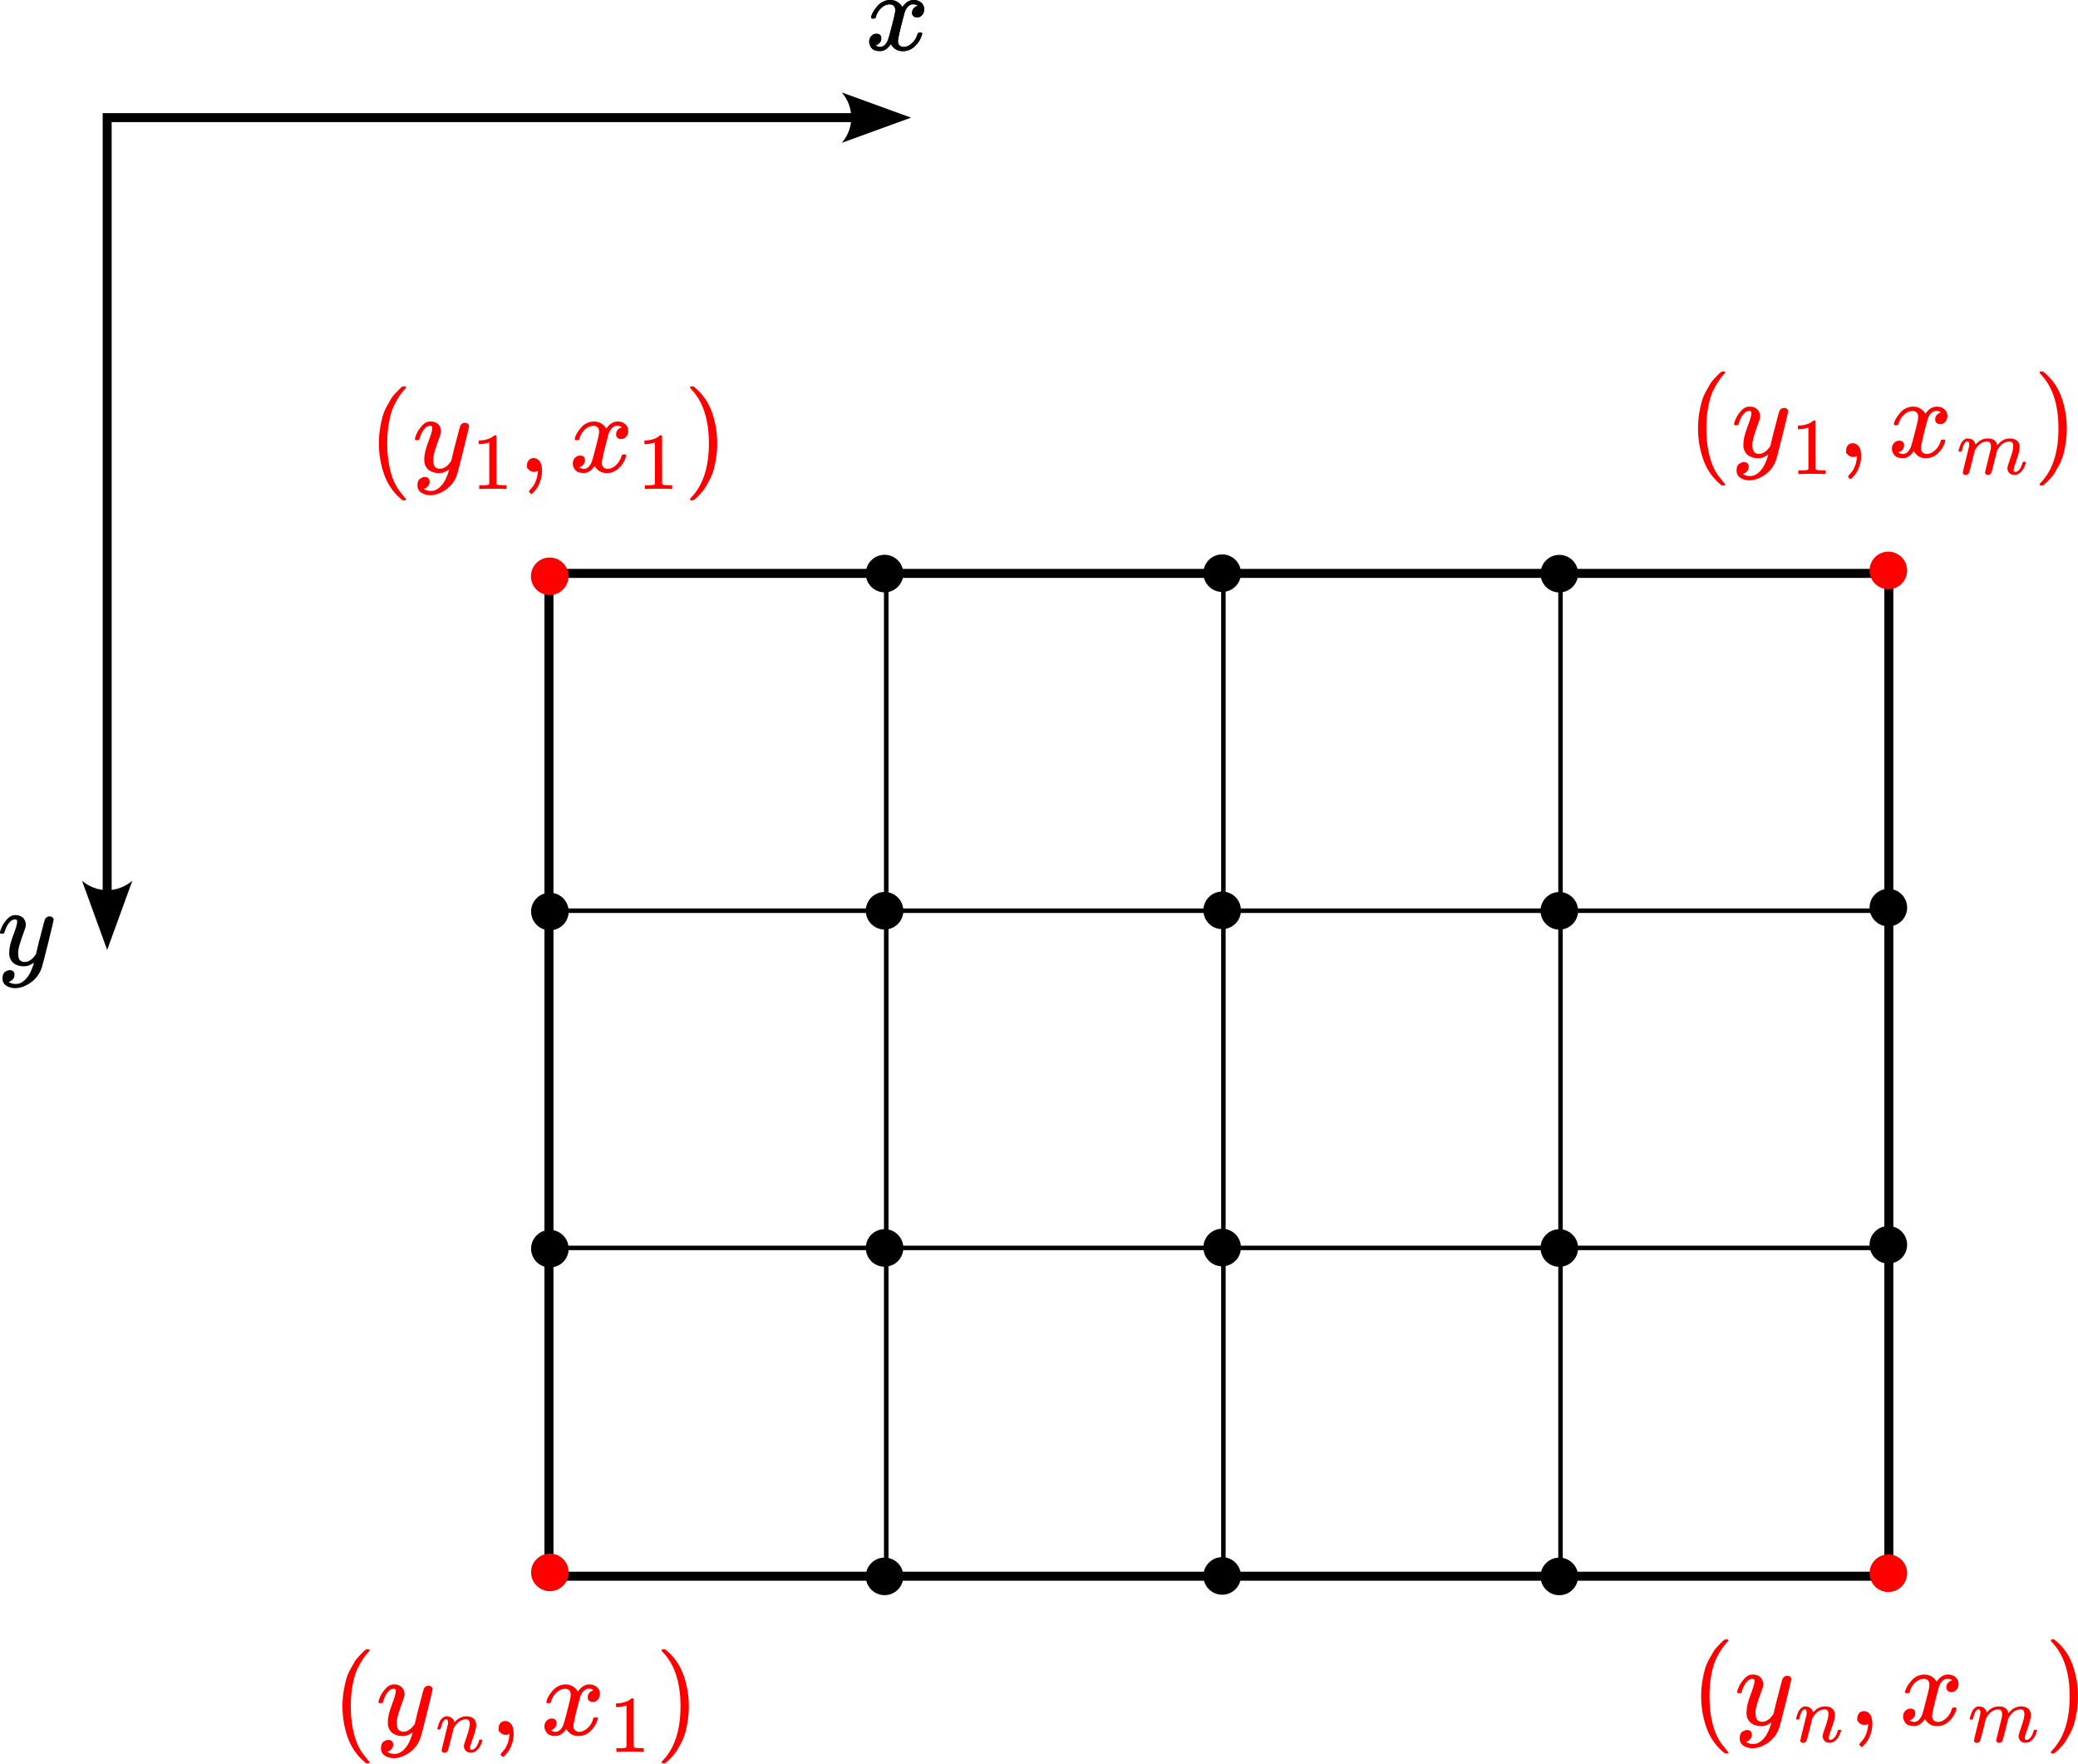
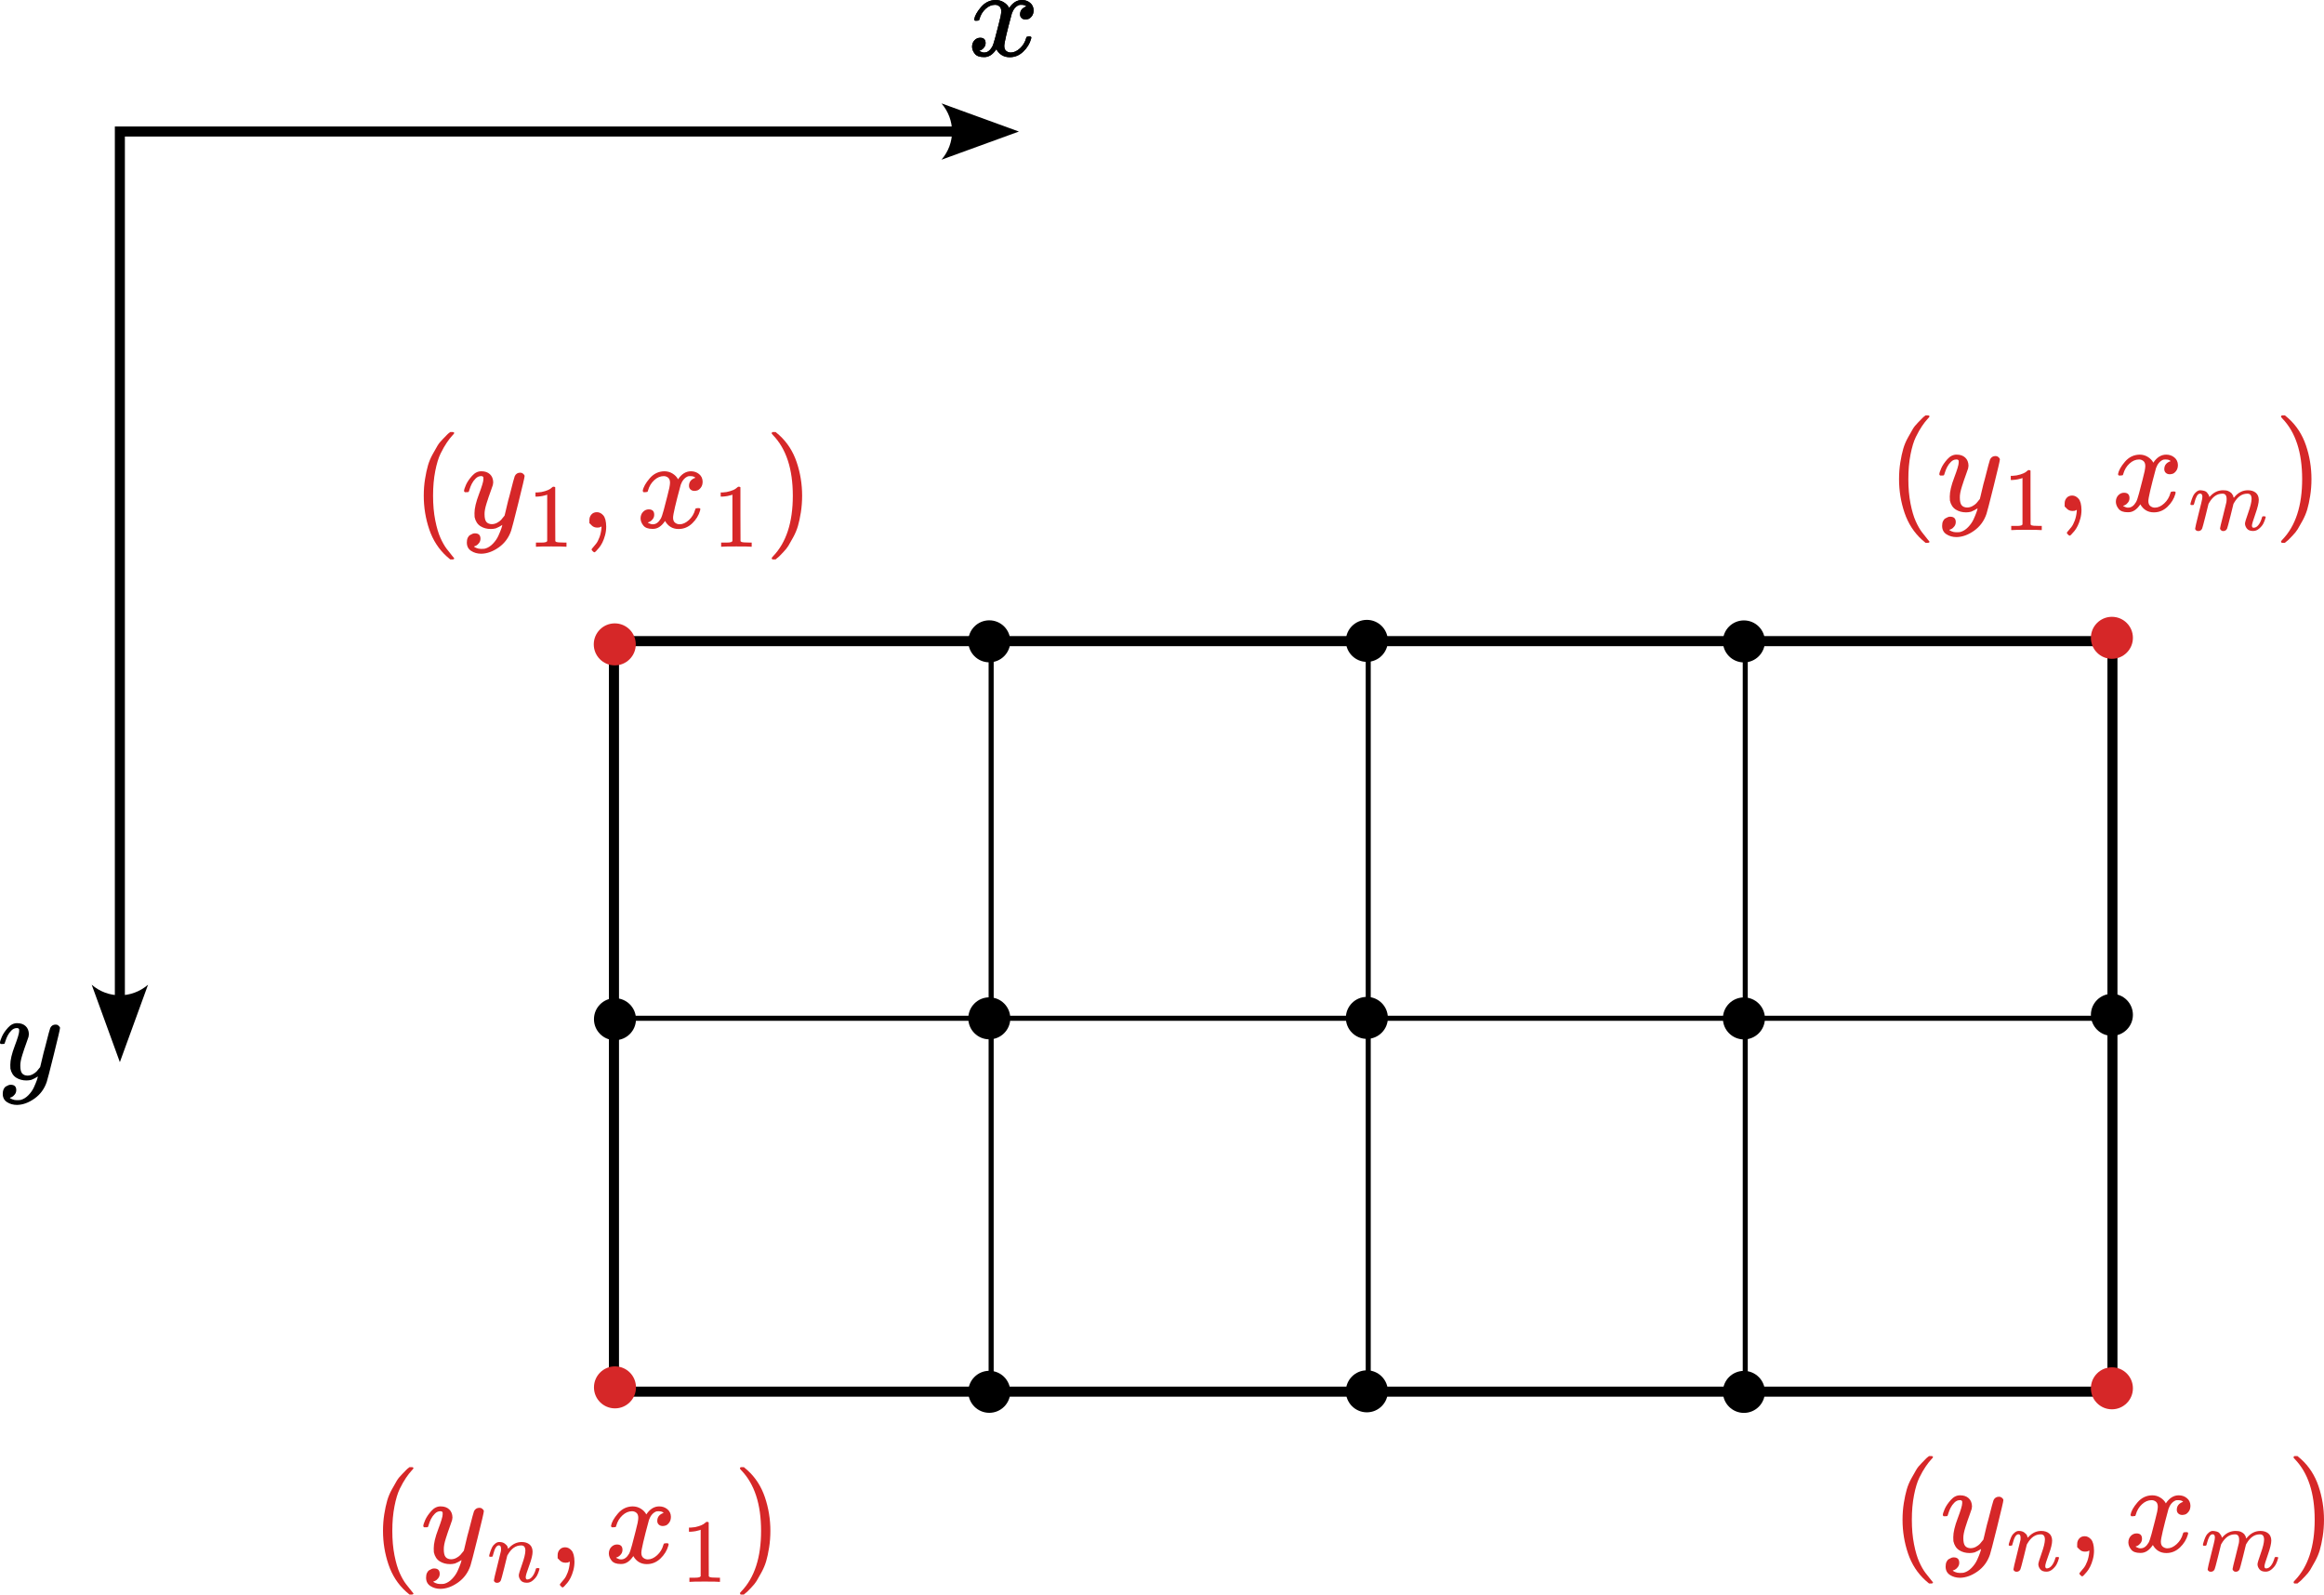
- <svg xmlns="http://www.w3.org/2000/svg" xmlns:xlink="http://www.w3.org/1999/xlink" width="81.538mm" height="69.182mm" viewBox="0 0 81.538 69.182" version="1.1" id="svg1">
+ <svg xmlns="http://www.w3.org/2000/svg" xmlns:xlink="http://www.w3.org/1999/xlink" width="81.538mm" height="55.953mm" viewBox="0 0 81.538 55.953" version="1.1" id="svg1">
  <defs id="defs1">
    <path id="MJX-22-TEX-N-28" d="m 94,250 q 0,69 10,131 10,62 23,107 13,45 37,88 24,43 38,67 14,24 42,52 28,28 33,34 5,6 25,21 h 13 4 q 14,0 14,-9 0,-3 -17,-21 -17,-18 -41,-53 -24,-35 -49,-86 -25,-51 -42,-138 -17,-87 -17,-193 0,-106 17,-192 17,-86 41,-139 24,-53 49,-86 25,-33 42,-53 17,-20 17,-21 0,-9 -15,-9 h -3 -13 l -28,24 Q 180,-141 137,-14 94,113 94,250 Z" />
    <path id="MJX-22-TEX-I-1D466" d="m 21,287 q 0,14 15,48 15,34 48,71 33,37 74,36 41,0 66,-23 25,-23 26,-64 -2,-19 -3,-21 0,-3 -16,-46 -16,-43 -33,-97 -17,-54 -16,-86 0,-43 14,-60 14,-17 42,-18 23,0 43,11 20,11 31,23 11,12 27,33 0,1 5,20 5,19 14,59 9,40 19,74 38,150 42,157 13,27 43,27 13,0 21,-7 8,-7 11,-12 3,-5 2,-9 0,-13 -49,-210 -49,-197 -56,-216 -28,-83 -97,-132 -69,-49 -138,-50 -45,0 -79,22 -34,22 -34,66 0,22 7,37 7,15 19,22 12,7 20,10 8,3 17,3 44,0 44,-42 0,-20 -12,-35 -12,-15 -23,-20 -11,-5 -13,-5 l -3,-1 q 2,-5 19,-12 17,-7 34,-7 h 8 q 17,0 26,2 33,9 61,38 28,29 43,62 15,33 23,56 8,23 8,30 l -6,-4 q -6,-4 -19,-11 -13,-7 -26,-12 -20,-5 -39,-5 -46,0 -81,22 -35,22 -46,71 -1,7 -1,31 0,57 35,149 35,92 35,117 0,1 0,2 0,9 0,12 0,3 -4,7 -4,4 -11,4 h -4 Q 131,404 112,385 93,366 82,344 71,322 65,302 59,282 57,280 55,278 41,278 H 27 q -6,6 -6,9 z" />
    <path id="MJX-22-TEX-N-31" d="m 213,578 -13,-5 q -14,-5 -40,-10 -26,-5 -58,-7 H 83 v 46 h 19 q 47,2 87,15 40,13 56,24 16,11 28,22 2,3 12,3 9,0 17,-6 V 361 l 1,-300 q 7,-7 12,-9 5,-2 24,-4 19,-2 62,-2 h 26 V 0 H 416 Q 395,3 257,3 121,3 100,0 H 88 v 46 h 26 q 22,0 38,0 16,0 25,1 9,1 16,3 7,2 8,2 1,0 6,5 5,5 6,4 z" />
    <path id="MJX-22-TEX-N-2C" d="m 78,35 q 0,0 0,25 0,25 16,43 16,18 43,18 28,0 50,-25 22,-25 23,-88 0,-35 -9,-68 -9,-33 -21,-57 -12,-24 -26,-41 -14,-17 -24,-27 -10,-10 -13,-9 -4,0 -13,9 -9,9 -9,13 0,4 11,16 11,12 25,30 14,18 26,50 12,32 16,73 V 9 L 172,8 Q 170,7 167,6 164,5 161,3 158,1 152,1 146,1 140,0 113,0 96,17 Z" />
    <path id="MJX-22-TEX-I-1D465" d="m 52,289 q 7,42 54,97 47,55 116,56 35,0 64,-18 29,-18 43,-45 42,63 101,63 37,0 64,-22 27,-22 28,-59 0,-29 -14,-47 -14,-18 -27,-22 -13,-4 -23,-4 -19,0 -31,11 -12,11 -12,29 0,46 50,63 -11,13 -40,13 -13,0 -19,-2 -38,-16 -56,-66 -60,-221 -60,-258 0,-28 16,-40 16,-12 35,-12 37,0 73,33 36,33 49,81 3,10 6,11 3,1 16,2 h 4 q 15,0 15,-8 0,-1 -2,-11 Q 486,77 440,33 394,-11 333,-11 263,-11 227,52 186,-10 133,-10 h -6 q -49,0 -70,26 -21,26 -22,55 0,32 19,52 19,20 45,20 43,0 43,-42 Q 142,81 130,66 118,51 107,46 96,41 94,41 l -3,-1 q 0,-1 6,-4 6,-3 16,-7 10,-4 19,-3 36,0 62,45 9,16 23,68 14,52 28,108 14,56 16,66 5,27 5,39 0,28 -15,40 -15,12 -34,12 -40,0 -75,-32 -35,-32 -49,-82 -2,-9 -5,-10 -3,-1 -16,-2 H 58 q -6,6 -6,11 z" />
    <path id="MJX-22-TEX-N-29" d="m 60,749 4,1 q 5,0 10,0 h 12 l 28,-24 q 94,-85 137,-212 43,-127 43,-264 0,-68 -10,-131 -10,-63 -23,-107 -13,-44 -37,-88 -24,-44 -38,-67 -14,-23 -41,-51 -27,-28 -32,-33 -5,-5 -23,-19 -3,-3 -4,-4 H 74 q -8,0 -11,0 -3,0 -5,3 -2,3 -3,9 1,1 11,13 155,161 155,475 0,314 -155,475 -10,12 -11,13 0,8 5,11 z" />
-     <path id="MJX-22-TEX-N-A0" d="" />
    <path id="MJX-22-TEX-I-1D45A" d="m 21,287 q 1,6 3,16 2,10 12,38 10,28 20,47 10,19 32,37 22,18 44,17 22,-1 43,-7 21,-6 30,-18 9,-12 16,-22 7,-10 8,-19 l 2,-7 q 0,-2 1,-2 l 11,11 q 60,64 141,64 17,0 31,-2 14,-2 26,-7 12,-5 19,-10 7,-5 15,-12 8,-7 10,-13 2,-6 8,-13 6,-7 4,-12 -2,-5 3,-9 5,-4 2,-7 l 8,10 q 63,75 149,75 54,0 87,-27 33,-27 34,-79 0,-51 -38,-158 -38,-107 -38,-128 1,-14 5,-19 4,-5 15,-5 28,0 52,30 24,30 39,82 3,11 6,13 3,2 16,2 20,0 20,-8 0,-1 -4,-15 -8,-29 -22,-57 -14,-28 -46,-56 -32,-28 -69,-27 -47,0 -68,27 -21,27 -21,56 0,19 36,120 36,101 37,152 0,59 -44,59 h -5 Q 565,404 506,303 L 499,291 466,157 Q 433,26 428,16 q -13,-27 -43,-27 -13,0 -21,7 -8,7 -11,12 -3,5 -3,10 0,11 34,143 l 36,146 q 3,15 3,38 0,59 -44,59 h -5 Q 288,404 229,303 L 222,291 189,157 Q 156,26 151,16 138,-11 108,-11 95,-11 87,-5 79,1 76,7 q -3,6 -2,10 0,13 38,164 39,154 39,161 3,15 3,27 0,36 -25,36 -22,0 -37,-28 Q 77,349 69,316 61,283 57,280 55,278 41,278 H 27 q -6,6 -6,9 z" />
    <path id="MJX-22-TEX-I-1D45B" d="m 21,287 q 1,6 3,16 2,10 12,38 10,28 20,47 10,19 33,37 23,18 46,17 36,0 60,-18 24,-18 30,-34 6,-16 6,-21 0,-2 1,-2 l 11,11 q 61,64 139,64 54,0 87,-27 33,-27 34,-79 1,-52 -38,-157 -39,-105 -38,-127 0,-26 17,-26 6,0 9,1 29,5 52,38 23,33 35,80 2,8 20,8 20,0 20,-8 0,-1 -4,-15 -8,-29 -22,-57 -14,-28 -46,-56 -32,-28 -69,-27 -47,0 -68,27 -21,27 -21,56 0,19 36,120 36,101 37,152 0,59 -44,59 h -5 Q 288,404 229,303 L 222,291 189,157 Q 156,26 151,16 138,-11 108,-11 95,-11 87,-5 79,1 76,7 q -3,6 -2,10 0,13 38,163 38,150 40,163 1,5 1,23 0,39 -24,39 -38,0 -63,-100 -6,-20 -6,-21 -2,-6 -19,-6 H 27 q -6,6 -6,9 z" />
  </defs>
  <g id="layer1" transform="translate(-58.0055,-57.04919)">
-     <path style="color:#000000;fill:#000000;-inkscape-stroke:none" d="m 79.369,79.369 v 0.178 39.521 H 132.297 V 79.369 Z m 0.354,0.354 H 131.945 V 118.715 H 79.723 Z" id="rect1" />
-     <path style="color:#000000;fill:#000000;-inkscape-stroke:none" d="m 105.922,79.531 v 39.213 h 0.176 V 79.531 Z" id="path1" />
-     <path style="color:#000000;fill:#000000;-inkscape-stroke:none" d="m 119.15,79.531 v 39.213 h 0.176 V 79.531 Z" id="path2" />
-     <path style="color:#000000;fill:#000000;-inkscape-stroke:none" d="m 92.691,79.531 v 39.213 h 0.178 V 79.531 Z" id="path5" />
+     <path style="color:#000000;fill:#000000;-inkscape-stroke:none" d="M 79.369,79.369 V 79.547 106.058 H 132.297 V 79.369 Z m 0.354,0.354 H 131.945 V 105.705 H 79.723 Z" id="rect1" />
+     <path style="color:#000000;fill:#000000;-inkscape-stroke:none" d="m 105.922,79.531 v 26.513 h 0.176 V 79.531 Z" id="path1" />
+     <path style="color:#000000;fill:#000000;-inkscape-stroke:none" d="m 119.15,79.531 v 26.513 h 0.176 V 79.531 Z" id="path2" />
+     <path style="color:#000000;fill:#000000;-inkscape-stroke:none" d="m 92.691,79.531 v 26.513 h 0.178 V 79.531 Z" id="path5" />
    <path style="color:#000000;fill:#000000;-inkscape-stroke:none" d="m 79.615,92.691 v 0.178 h 52.676 v -0.178 z" id="path6" />
-     <path style="color:#000000;fill:#000000;-inkscape-stroke:none" d="m 79.615,105.922 v 0.176 h 52.676 v -0.176 z" id="path7" />
-     <path id="path8" style="fill:#ff0000;stroke-width:0.176" d="m 80.312,79.66 a 0.737,0.737 0 0 1 -0.737,0.737 0.737,0.737 0 0 1 -0.737,-0.737 0.737,0.737 0 0 1 0.737,-0.737 0.737,0.737 0 0 1 0.737,0.737 z" />
+     <path id="path8" style="fill:#d62728;fill-opacity:1;stroke-width:0.176" d="m 80.312,79.66 a 0.737,0.737 0 0 1 -0.737,0.737 0.737,0.737 0 0 1 -0.737,-0.737 0.737,0.737 0 0 1 0.737,-0.737 0.737,0.737 0 0 1 0.737,0.737 z" />
    <path id="path8-5" style="stroke-width:0.176" d="m 80.319,92.812 a 0.737,0.737 0 0 1 -0.737,0.737 0.737,0.737 0 0 1 -0.737,-0.737 0.737,0.737 0 0 1 0.737,-0.737 0.737,0.737 0 0 1 0.737,0.737 z" />
-     <path id="path8-2" style="stroke-width:0.176" d="m 80.319,106.041 a 0.737,0.737 0 0 1 -0.737,0.737 0.737,0.737 0 0 1 -0.737,-0.737 0.737,0.737 0 0 1 0.737,-0.737 0.737,0.737 0 0 1 0.737,0.737 z" />
-     <path id="path8-7" style="fill:#ff0000;stroke-width:0.176" d="m 80.319,118.741 a 0.737,0.737 0 0 1 -0.737,0.737 0.737,0.737 0 0 1 -0.737,-0.737 0.737,0.737 0 0 1 0.737,-0.737 0.737,0.737 0 0 1 0.737,0.737 z" />
-     <path id="path8-6" style="stroke-width:0.176" d="m 93.452,118.897 a 0.737,0.737 0 0 1 -0.737,0.737 0.737,0.737 0 0 1 -0.737,-0.737 0.737,0.737 0 0 1 0.737,-0.737 0.737,0.737 0 0 1 0.737,0.737 z" />
-     <path id="path8-61" style="stroke-width:0.176" d="m 106.699,118.88 a 0.737,0.737 0 0 1 -0.737,0.737 0.737,0.737 0 0 1 -0.737,-0.737 0.737,0.737 0 0 1 0.737,-0.737 0.737,0.737 0 0 1 0.737,0.737 z" />
-     <path id="path8-20" style="stroke-width:0.176" d="m 119.928,118.899 a 0.737,0.737 0 0 1 -0.737,0.737 0.737,0.737 0 0 1 -0.737,-0.737 0.737,0.737 0 0 1 0.737,-0.737 0.737,0.737 0 0 1 0.737,0.737 z" />
-     <path id="path8-1" style="fill:#ff0000;stroke-width:0.176" d="m 132.839,118.774 a 0.737,0.737 0 0 1 -0.737,0.737 0.737,0.737 0 0 1 -0.737,-0.737 0.737,0.737 0 0 1 0.737,-0.737 0.737,0.737 0 0 1 0.737,0.737 z" />
-     <path id="circle8" style="stroke-width:0.176" d="m 93.452,106.011 a 0.737,0.737 0 0 1 -0.737,0.737 0.737,0.737 0 0 1 -0.737,-0.737 0.737,0.737 0 0 1 0.737,-0.737 0.737,0.737 0 0 1 0.737,0.737 z" />
-     <path id="circle9" style="stroke-width:0.176" d="m 106.699,105.995 a 0.737,0.737 0 0 1 -0.737,0.737 0.737,0.737 0 0 1 -0.737,-0.737 0.737,0.737 0 0 1 0.737,-0.737 0.737,0.737 0 0 1 0.737,0.737 z" />
-     <path id="circle10" style="stroke-width:0.176" d="m 119.928,106.014 a 0.737,0.737 0 0 1 -0.737,0.737 0.737,0.737 0 0 1 -0.737,-0.737 0.737,0.737 0 0 1 0.737,-0.737 0.737,0.737 0 0 1 0.737,0.737 z" />
-     <path id="circle13" style="stroke-width:0.176" d="m 132.839,105.888 a 0.737,0.737 0 0 1 -0.737,0.737 0.737,0.737 0 0 1 -0.737,-0.737 0.737,0.737 0 0 1 0.737,-0.737 0.737,0.737 0 0 1 0.737,0.737 z" />
+     <path id="path8-7" style="fill:#d62728;fill-opacity:1;stroke-width:0.176" d="m 80.319,105.731 c -10e-7,0.407 -0.33,0.737 -0.737,0.737 -0.407,0 -0.737,-0.33 -0.737,-0.737 10e-7,-0.407 0.33,-0.737 0.737,-0.737 0.407,0 0.737,0.33 0.737,0.737 z" />
+     <path id="path8-6" style="stroke-width:0.176" d="m 93.452,105.887 c -10e-7,0.407 -0.33,0.737 -0.737,0.737 -0.407,0 -0.737,-0.33 -0.737,-0.737 10e-7,-0.407 0.33,-0.737 0.737,-0.737 0.407,0 0.737,0.33 0.737,0.737 z" />
+     <path id="path8-61" style="stroke-width:0.176" d="m 106.699,105.87 c 0,0.407 -0.33,0.737 -0.737,0.737 -0.407,0 -0.737,-0.33 -0.737,-0.737 0,-0.407 0.33,-0.737 0.737,-0.737 0.407,0 0.737,0.33 0.737,0.737 z" />
+     <path id="path8-20" style="stroke-width:0.176" d="m 119.928,105.89 c 0,0.407 -0.33,0.737 -0.737,0.737 -0.407,0 -0.737,-0.33 -0.737,-0.737 0,-0.407 0.33,-0.737 0.737,-0.737 0.407,0 0.737,0.33 0.737,0.737 z" />
+     <path id="path8-1" style="fill:#d62728;fill-opacity:1;stroke-width:0.176" d="m 132.839,105.764 c 0,0.407 -0.33,0.737 -0.737,0.737 -0.407,0 -0.737,-0.33 -0.737,-0.737 0,-0.407 0.33,-0.737 0.737,-0.737 0.407,0 0.737,0.33 0.737,0.737 z" />
    <path id="circle14" style="stroke-width:0.176" d="m 93.452,92.782 a 0.737,0.737 0 0 1 -0.737,0.737 0.737,0.737 0 0 1 -0.737,-0.737 0.737,0.737 0 0 1 0.737,-0.737 0.737,0.737 0 0 1 0.737,0.737 z" />
    <path id="circle15" style="stroke-width:0.176" d="m 106.699,92.766 a 0.737,0.737 0 0 1 -0.737,0.737 0.737,0.737 0 0 1 -0.737,-0.737 0.737,0.737 0 0 1 0.737,-0.737 0.737,0.737 0 0 1 0.737,0.737 z" />
    <path id="circle16" style="stroke-width:0.176" d="m 119.928,92.785 a 0.737,0.737 0 0 1 -0.737,0.737 0.737,0.737 0 0 1 -0.737,-0.737 0.737,0.737 0 0 1 0.737,-0.737 0.737,0.737 0 0 1 0.737,0.737 z" />
    <path id="circle19" style="stroke-width:0.176" d="m 132.839,92.659 a 0.737,0.737 0 0 1 -0.737,0.737 0.737,0.737 0 0 1 -0.737,-0.737 0.737,0.737 0 0 1 0.737,-0.737 0.737,0.737 0 0 1 0.737,0.737 z" />
    <path id="circle20" style="stroke-width:0.176" d="m 93.452,79.553 a 0.737,0.737 0 0 1 -0.737,0.737 0.737,0.737 0 0 1 -0.737,-0.737 0.737,0.737 0 0 1 0.737,-0.737 0.737,0.737 0 0 1 0.737,0.737 z" />
    <path id="circle21" style="stroke-width:0.176" d="m 106.699,79.537 a 0.737,0.737 0 0 1 -0.737,0.737 0.737,0.737 0 0 1 -0.737,-0.737 0.737,0.737 0 0 1 0.737,-0.737 0.737,0.737 0 0 1 0.737,0.737 z" />
    <path id="circle22" style="stroke-width:0.176" d="m 119.928,79.556 a 0.737,0.737 0 0 1 -0.737,0.737 0.737,0.737 0 0 1 -0.737,-0.737 0.737,0.737 0 0 1 0.737,-0.737 0.737,0.737 0 0 1 0.737,0.737 z" />
-     <path id="circle25" style="fill:#ff0000;stroke-width:0.176" d="m 132.839,79.43 a 0.737,0.737 0 0 1 -0.737,0.737 0.737,0.737 0 0 1 -0.737,-0.737 0.737,0.737 0 0 1 0.737,-0.737 0.737,0.737 0 0 1 0.737,0.737 z" />
+     <path id="circle25" style="fill:#d62728;fill-opacity:1;stroke-width:0.176" d="m 132.839,79.43 a 0.737,0.737 0 0 1 -0.737,0.737 0.737,0.737 0 0 1 -0.737,-0.737 0.737,0.737 0 0 1 0.737,-0.737 0.737,0.737 0 0 1 0.737,0.737 z" />
    <g id="path25">
      <path style="color:#000000;fill:#000000;-inkscape-stroke:none" d="m 62.035,61.488 v 30.607 h 0.352 V 61.84 H 91.531 v -0.352 z" id="path32" />
      <g id="g30">
        <path d="m 91.038,60.677 2.716,0.988 -2.716,0.988 c 0.494,-0.575 0.494,-1.398 0,-1.976 z" style="color:#000000;fill:#000000;fill-rule:evenodd;-inkscape-stroke:none" id="path31" />
        <path d="m 63.199,91.603 -0.988,2.716 -0.988,-2.716 c 0.575,0.494 1.398,0.494 1.976,0 z" style="color:#000000;fill:#000000;fill-rule:evenodd;-inkscape-stroke:none" id="path30" />
      </g>
    </g>
    <g stroke="currentColor" fill="currentColor" stroke-width="0" transform="matrix(0.0044315,0,0,-0.0044315,91.95592,59.00792)" id="g5">
      <g data-mml-node="math" id="g4">
        <g data-mml-node="mi" id="g1">
          <g id="use1">
            <path style="color:#000000;fill:#000000;-inkscape-stroke:none" d="m 52,289 q 7,42 54,97 47,55 116,56 35,0 64,-18 29,-18 43,-45 42,63 101,63 37,0 64,-22 27,-22 28,-59 0,-29 -14,-47 -14,-18 -27,-22 -13,-4 -23,-4 -19,0 -31,11 -12,11 -12,29 0,46 50,63 -11,13 -40,13 -13,0 -19,-2 -38,-16 -56,-66 -60,-221 -60,-258 0,-28 16,-40 16,-12 35,-12 37,0 73,33 36,33 49,81 3,10 6,11 3,1 16,2 h 4 q 15,0 15,-8 0,-1 -2,-11 Q 486,77 440,33 394,-11 333,-11 263,-11 227,52 186,-10 133,-10 h -6 q -49,0 -70,26 -21,26 -22,55 0,32 19,52 19,20 45,20 43,0 43,-42 Q 142,81 130,66 118,51 107,46 96,41 94,41 l -3,-1 q 0,-1 6,-4 6,-3 16,-7 10,-4 19,-3 36,0 62,45 9,16 23,68 14,52 28,108 14,56 16,66 5,27 5,39 0,28 -15,40 -15,12 -34,12 -40,0 -75,-32 -35,-32 -49,-82 -2,-9 -5,-10 -3,-1 -16,-2 H 58 q -6,6 -6,11 z" id="path28" />
            <path style="color:#000000;fill:#000000;-inkscape-stroke:none" d="m 52,289 c 4.667,28 22.667,60.333 54,97 31.333,36.667 70,55.333 116,56 23.333,0 44.667,-6 64,-18 19.333,-12 33.667,-27 43,-45 28,42 61.667,63 101,63 24.667,0 46,-7.333 64,-22 18,-14.667 27.333,-34.333 28,-59 0,-19.333 -4.667,-35 -14,-47 -9.333,-12 -18.333,-19.333 -27,-22 -8.667,-2.667 -16.333,-4 -23,-4 -12.667,0 -23,3.667 -31,11 -8,7.333 -12,17 -12,29 0,30.667 16.667,51.667 50,63 -7.333,8.667 -20.667,13 -40,13 -8.667,0 -15,-0.667 -19,-2 -25.333,-10.667 -44,-32.667 -56,-66 -40,-147.333 -60,-233.333 -60,-258 0,-18.667 5.333,-32 16,-40 10.667,-8 22.333,-12 35,-12 24.667,0 49,11 73,33 24,22 40.333,49 49,81 2,6.667 4,10.333 6,11 2,0.667 7.333,1.333 16,2 h 4 c 10,0 15,-2.667 15,-8 0,-0.667 -0.667,-4.333 -2,-11 C 491.333,96 470.667,62.333 440,33 409.333,3.667 373.667,-11 333,-11 286.333,-11 251,10 227,52 199.667,10.667 168.333,-10 133,-10 h -6 C 94.333,-10 71,-1.333 57,16 43,33.333 35.667,51.667 35,71 c 0,21.333 6.333,38.667 19,52 12.667,13.333 27.667,20 45,20 28.667,0 43,-14 43,-42 C 142,87.667 138,76 130,66 122,56 114.333,49.333 107,46 99.667,42.667 95.333,41 94,41 l -3,-1 c 0,-0.667 2,-2 6,-4 4,-2 9.333,-4.333 16,-7 6.667,-2.667 13,-3.667 19,-3 24,0 44.667,15 62,45 6,10.667 13.667,33.333 23,68 9.333,34.667 18.667,70.667 28,108 9.333,37.333 14.667,59.333 16,66 3.333,18 5,31 5,39 0,18.667 -5,32 -15,40 -10,8 -21.333,12 -34,12 -26.667,0 -51.667,-10.667 -75,-32 -23.333,-21.333 -39.667,-48.667 -49,-82 -1.333,-6 -3,-9.333 -5,-10 -2,-0.667 -7.333,-1.333 -16,-2 H 58 c -4,4 -6,7.667 -6,11 z" id="path29" />
          </g>
        </g>
        <g data-mml-node="mtext" transform="translate(572)" id="g2">
          <path id="use2" d="" />
        </g>
        <g data-mml-node="mi" transform="translate(822)" id="g3" />
      </g>
    </g>
    <path id="use3" d="m 58.005,93.64 q 0,-0.062 0.066,-0.213 0.066,-0.151 0.213,-0.315 0.146,-0.164 0.328,-0.16 0.182,0 0.292,0.102 0.111,0.102 0.115,0.284 -0.009,0.084 -0.013,0.093 0,0.013 -0.071,0.204 -0.071,0.191 -0.146,0.43 -0.075,0.239 -0.071,0.381 0,0.191 0.062,0.266 0.062,0.075 0.186,0.08 0.102,0 0.191,-0.049 0.089,-0.049 0.137,-0.102 0.049,-0.053 0.12,-0.146 0,-0.004 0.022,-0.089 0.022,-0.084 0.062,-0.261 0.04,-0.177 0.084,-0.328 0.168,-0.665 0.186,-0.696 0.058,-0.12 0.191,-0.12 0.058,0 0.093,0.031 0.035,0.031 0.049,0.053 0.013,0.022 0.009,0.04 0,0.058 -0.217,0.931 -0.217,0.873 -0.248,0.957 -0.124,0.368 -0.43,0.585 -0.306,0.217 -0.612,0.222 -0.199,0 -0.35,-0.097 -0.151,-0.097 -0.151,-0.292 0,-0.097 0.031,-0.164 0.031,-0.066 0.084,-0.097 0.053,-0.031 0.089,-0.044 0.035,-0.013 0.075,-0.013 0.195,0 0.195,0.186 0,0.089 -0.053,0.155 -0.053,0.066 -0.102,0.089 -0.049,0.022 -0.058,0.022 l -0.013,0.004 q 0.009,0.022 0.084,0.053 0.075,0.031 0.151,0.031 h 0.035 q 0.075,0 0.115,-0.009 0.146,-0.04 0.27,-0.168 0.124,-0.129 0.191,-0.275 0.066,-0.146 0.102,-0.248 0.035,-0.102 0.035,-0.133 l -0.027,0.018 q -0.027,0.018 -0.084,0.049 -0.058,0.031 -0.115,0.053 -0.089,0.022 -0.173,0.022 -0.204,0 -0.359,-0.097 -0.155,-0.097 -0.204,-0.315 -0.004,-0.031 -0.004,-0.137 0,-0.253 0.155,-0.66 0.155,-0.408 0.155,-0.518 0,-0.004 0,-0.009 0,-0.04 0,-0.053 0,-0.013 -0.018,-0.031 -0.018,-0.018 -0.049,-0.018 h -0.018 q -0.102,0 -0.186,0.084 -0.084,0.084 -0.133,0.182 -0.049,0.097 -0.075,0.186 -0.027,0.089 -0.035,0.097 -0.009,0.009 -0.071,0.009 h -0.062 q -0.027,-0.027 -0.027,-0.04 z" style="stroke-width:0.004" />
    <g stroke="currentColor" fill="currentColor" stroke-width="0" transform="matrix(0.00447149,0,0,-0.00447149,72.45296,75.56222)" id="g49">
-       <g data-mml-node="mo" id="g1-8" style="fill:#ff0000">
-         <use data-c="28" xlink:href="#MJX-22-TEX-N-28" id="use1-4" style="fill:#ff0000" />
+       <g data-mml-node="mo" id="g1-8" style="fill:#d62728;fill-opacity:1">
+         <use data-c="28" xlink:href="#MJX-22-TEX-N-28" id="use1-4" style="fill:#d62728;fill-opacity:1" />
      </g>
-       <g data-mml-node="msub" transform="translate(389)" id="g5-5" style="fill:#ff0000">
-         <g data-mml-node="mi" id="g2-0" style="fill:#ff0000">
-           <use data-c="1D466" xlink:href="#MJX-22-TEX-I-1D466" id="use2-3" style="fill:#ff0000" />
+       <g data-mml-node="msub" transform="translate(389)" id="g5-5" style="fill:#d62728;fill-opacity:1">
+         <g data-mml-node="mi" id="g2-0" style="fill:#d62728;fill-opacity:1">
+           <use data-c="1D466" xlink:href="#MJX-22-TEX-I-1D466" id="use2-3" style="fill:#d62728;fill-opacity:1" />
        </g>
-         <g data-mml-node="TeXAtom" transform="matrix(0.707,0,0,0.707,523,-150)" data-mjx-texclass="ORD" id="g4-6" style="fill:#ff0000">
-           <g data-mml-node="mn" id="g3-1" style="fill:#ff0000">
-             <use data-c="31" xlink:href="#MJX-22-TEX-N-31" id="use3-0" style="fill:#ff0000" />
+         <g data-mml-node="TeXAtom" transform="matrix(0.707,0,0,0.707,523,-150)" data-mjx-texclass="ORD" id="g4-6" style="fill:#d62728;fill-opacity:1">
+           <g data-mml-node="mn" id="g3-1" style="fill:#d62728;fill-opacity:1">
+             <use data-c="31" xlink:href="#MJX-22-TEX-N-31" id="use3-0" style="fill:#d62728;fill-opacity:1" />
          </g>
        </g>
      </g>
-       <g data-mml-node="mo" transform="translate(1315.6)" id="g6" style="fill:#ff0000">
-         <use data-c="2C" xlink:href="#MJX-22-TEX-N-2C" id="use5" style="fill:#ff0000" />
+       <g data-mml-node="mo" transform="translate(1315.6)" id="g6" style="fill:#d62728;fill-opacity:1">
+         <use data-c="2C" xlink:href="#MJX-22-TEX-N-2C" id="use5" style="fill:#d62728;fill-opacity:1" />
      </g>
-       <g data-mml-node="msub" transform="translate(1760.2)" id="g10" style="fill:#ff0000">
-         <g data-mml-node="mi" id="g7" style="fill:#ff0000">
-           <use data-c="1D465" xlink:href="#MJX-22-TEX-I-1D465" id="use6" style="fill:#ff0000" />
+       <g data-mml-node="msub" transform="translate(1760.2)" id="g10" style="fill:#d62728;fill-opacity:1">
+         <g data-mml-node="mi" id="g7" style="fill:#d62728;fill-opacity:1">
+           <use data-c="1D465" xlink:href="#MJX-22-TEX-I-1D465" id="use6" style="fill:#d62728;fill-opacity:1" />
        </g>
-         <g data-mml-node="TeXAtom" transform="matrix(0.707,0,0,0.707,605,-150)" data-mjx-texclass="ORD" id="g9" style="fill:#ff0000">
-           <g data-mml-node="mn" id="g8" style="fill:#ff0000">
-             <use data-c="31" xlink:href="#MJX-22-TEX-N-31" id="use7" style="fill:#ff0000" />
+         <g data-mml-node="TeXAtom" transform="matrix(0.707,0,0,0.707,605,-150)" data-mjx-texclass="ORD" id="g9" style="fill:#d62728;fill-opacity:1">
+           <g data-mml-node="mn" id="g8" style="fill:#d62728;fill-opacity:1">
+             <use data-c="31" xlink:href="#MJX-22-TEX-N-31" id="use7" style="fill:#d62728;fill-opacity:1" />
          </g>
        </g>
      </g>
-       <g data-mml-node="mo" transform="translate(2768.8)" id="g11" style="fill:#ff0000">
-         <use data-c="29" xlink:href="#MJX-22-TEX-N-29" id="use10" style="fill:#ff0000" />
+       <g data-mml-node="mo" transform="translate(2768.8)" id="g11" style="fill:#d62728;fill-opacity:1">
+         <use data-c="29" xlink:href="#MJX-22-TEX-N-29" id="use10" style="fill:#d62728;fill-opacity:1" />
      </g>
-       <g data-mml-node="mo" transform="translate(11575.694,130.5442)" id="g13" style="fill:#ff0000">
-         <use data-c="28" xlink:href="#MJX-22-TEX-N-28" id="use12" style="fill:#ff0000" />
+       <g data-mml-node="mo" transform="translate(11575.694,130.5442)" id="g13" style="fill:#d62728;fill-opacity:1">
+         <use data-c="28" xlink:href="#MJX-22-TEX-N-28" id="use12" style="fill:#d62728;fill-opacity:1" />
      </g>
-       <g data-mml-node="msub" transform="translate(11964.694,130.5442)" id="g17" style="fill:#ff0000">
-         <g data-mml-node="mi" id="g14" style="fill:#ff0000">
-           <use data-c="1D466" xlink:href="#MJX-22-TEX-I-1D466" id="use13" style="fill:#ff0000" />
+       <g data-mml-node="msub" transform="translate(11964.694,130.5442)" id="g17" style="fill:#d62728;fill-opacity:1">
+         <g data-mml-node="mi" id="g14" style="fill:#d62728;fill-opacity:1">
+           <use data-c="1D466" xlink:href="#MJX-22-TEX-I-1D466" id="use13" style="fill:#d62728;fill-opacity:1" />
        </g>
-         <g data-mml-node="TeXAtom" transform="matrix(0.707,0,0,0.707,523,-150)" data-mjx-texclass="ORD" id="g16" style="fill:#ff0000">
-           <g data-mml-node="mn" id="g15" style="fill:#ff0000">
-             <use data-c="31" xlink:href="#MJX-22-TEX-N-31" id="use14" style="fill:#ff0000" />
+         <g data-mml-node="TeXAtom" transform="matrix(0.707,0,0,0.707,523,-150)" data-mjx-texclass="ORD" id="g16" style="fill:#d62728;fill-opacity:1">
+           <g data-mml-node="mn" id="g15" style="fill:#d62728;fill-opacity:1">
+             <use data-c="31" xlink:href="#MJX-22-TEX-N-31" id="use14" style="fill:#d62728;fill-opacity:1" />
          </g>
        </g>
      </g>
-       <g data-mml-node="mo" transform="translate(12891.194,130.5442)" id="g18" style="fill:#ff0000">
-         <use data-c="2C" xlink:href="#MJX-22-TEX-N-2C" id="use17" style="fill:#ff0000" />
+       <g data-mml-node="mo" transform="translate(12891.194,130.5442)" id="g18" style="fill:#d62728;fill-opacity:1">
+         <use data-c="2C" xlink:href="#MJX-22-TEX-N-2C" id="use17" style="fill:#d62728;fill-opacity:1" />
      </g>
-       <g data-mml-node="msub" transform="translate(13335.894,130.5442)" id="g22" style="fill:#ff0000">
-         <g data-mml-node="mi" id="g19" style="fill:#ff0000">
-           <use data-c="1D465" xlink:href="#MJX-22-TEX-I-1D465" id="use18" style="fill:#ff0000" />
+       <g data-mml-node="msub" transform="translate(13335.894,130.5442)" id="g22" style="fill:#d62728;fill-opacity:1">
+         <g data-mml-node="mi" id="g19" style="fill:#d62728;fill-opacity:1">
+           <use data-c="1D465" xlink:href="#MJX-22-TEX-I-1D465" id="use18" style="fill:#d62728;fill-opacity:1" />
        </g>
-         <g data-mml-node="TeXAtom" transform="matrix(0.707,0,0,0.707,605,-150)" data-mjx-texclass="ORD" id="g21" style="fill:#ff0000">
-           <g data-mml-node="mi" id="g20" style="fill:#ff0000">
-             <use data-c="1D45A" xlink:href="#MJX-22-TEX-I-1D45A" id="use19" style="fill:#ff0000" />
+         <g data-mml-node="TeXAtom" transform="matrix(0.707,0,0,0.707,605,-150)" data-mjx-texclass="ORD" id="g21" style="fill:#d62728;fill-opacity:1">
+           <g data-mml-node="mi" id="g20" style="fill:#d62728;fill-opacity:1">
+             <use data-c="1D45A" xlink:href="#MJX-22-TEX-I-1D45A" id="use19" style="fill:#d62728;fill-opacity:1" />
          </g>
        </g>
      </g>
-       <g data-mml-node="mo" transform="translate(14611.694,130.5442)" id="g23" style="fill:#ff0000">
-         <use data-c="29" xlink:href="#MJX-22-TEX-N-29" id="use22" style="fill:#ff0000" />
+       <g data-mml-node="mo" transform="translate(14611.694,130.5442)" id="g23" style="fill:#d62728;fill-opacity:1">
+         <use data-c="29" xlink:href="#MJX-22-TEX-N-29" id="use22" style="fill:#d62728;fill-opacity:1" />
      </g>
-       <g data-mml-node="mo" transform="translate(-319.7875,-11081.562)" id="g25" style="fill:#ff0000">
-         <use data-c="28" xlink:href="#MJX-22-TEX-N-28" id="use24" style="fill:#ff0000" />
+       <g data-mml-node="mo" transform="translate(-319.7875,-11081.562)" id="g25" style="fill:#d62728;fill-opacity:1">
+         <use data-c="28" xlink:href="#MJX-22-TEX-N-28" id="use24" style="fill:#d62728;fill-opacity:1" transform="translate(0,2958.56)" />
      </g>
-       <g data-mml-node="msub" transform="translate(69.21252,-11081.562)" id="g29" style="fill:#ff0000">
-         <g data-mml-node="mi" id="g26" style="fill:#ff0000">
-           <use data-c="1D466" xlink:href="#MJX-22-TEX-I-1D466" id="use25" style="fill:#ff0000" />
+       <g data-mml-node="msub" transform="translate(69.21252,-11081.562)" id="g29" style="fill:#d62728;fill-opacity:1">
+         <g data-mml-node="mi" id="g26" style="fill:#d62728;fill-opacity:1">
+           <use data-c="1D466" xlink:href="#MJX-22-TEX-I-1D466" id="use25" style="fill:#d62728;fill-opacity:1" transform="translate(0,2958.56)" />
        </g>
-         <g data-mml-node="TeXAtom" transform="matrix(0.707,0,0,0.707,523,-150)" data-mjx-texclass="ORD" id="g28" style="fill:#ff0000">
-           <g data-mml-node="mi" id="g27" style="fill:#ff0000">
-             <use data-c="1D45B" xlink:href="#MJX-22-TEX-I-1D45B" id="use26" style="fill:#ff0000" />
+         <g data-mml-node="TeXAtom" transform="matrix(0.707,0,0,0.707,523,-150)" data-mjx-texclass="ORD" id="g28" style="fill:#d62728;fill-opacity:1">
+           <g data-mml-node="mi" id="g27" style="fill:#d62728;fill-opacity:1">
+             <use data-c="1D45B" xlink:href="#MJX-22-TEX-I-1D45B" id="use26" style="fill:#d62728;fill-opacity:1" transform="translate(0,4184.665)" />
          </g>
        </g>
      </g>
-       <g data-mml-node="mo" transform="translate(1066.513,-11081.562)" id="g30-6" style="fill:#ff0000">
-         <use data-c="2C" xlink:href="#MJX-22-TEX-N-2C" id="use29" style="fill:#ff0000" />
+       <g data-mml-node="mo" transform="translate(1066.513,-11081.562)" id="g30-6" style="fill:#d62728;fill-opacity:1">
+         <use data-c="2C" xlink:href="#MJX-22-TEX-N-2C" id="use29" style="fill:#d62728;fill-opacity:1" transform="translate(0,2958.56)" />
      </g>
-       <g data-mml-node="msub" transform="translate(1511.213,-11081.562)" id="g34" style="fill:#ff0000">
-         <g data-mml-node="mi" id="g31" style="fill:#ff0000">
-           <use data-c="1D465" xlink:href="#MJX-22-TEX-I-1D465" id="use30" style="fill:#ff0000" />
+       <g data-mml-node="msub" transform="translate(1511.213,-11081.562)" id="g34" style="fill:#d62728;fill-opacity:1">
+         <g data-mml-node="mi" id="g31" style="fill:#d62728;fill-opacity:1">
+           <use data-c="1D465" xlink:href="#MJX-22-TEX-I-1D465" id="use30" style="fill:#d62728;fill-opacity:1" transform="translate(0,2958.56)" />
        </g>
-         <g data-mml-node="TeXAtom" transform="matrix(0.707,0,0,0.707,605,-150)" data-mjx-texclass="ORD" id="g33" style="fill:#ff0000">
-           <g data-mml-node="mn" id="g32" style="fill:#ff0000">
-             <use data-c="31" xlink:href="#MJX-22-TEX-N-31" id="use31" style="fill:#ff0000" />
+         <g data-mml-node="TeXAtom" transform="matrix(0.707,0,0,0.707,605,-150)" data-mjx-texclass="ORD" id="g33" style="fill:#d62728;fill-opacity:1">
+           <g data-mml-node="mn" id="g32" style="fill:#d62728;fill-opacity:1">
+             <use data-c="31" xlink:href="#MJX-22-TEX-N-31" id="use31" style="fill:#d62728;fill-opacity:1" transform="translate(0,4184.665)" />
          </g>
        </g>
      </g>
-       <g data-mml-node="mo" transform="translate(2519.713,-11081.562)" id="g35" style="fill:#ff0000">
-         <use data-c="29" xlink:href="#MJX-22-TEX-N-29" id="use34" style="fill:#ff0000" />
+       <g data-mml-node="mo" transform="translate(2519.713,-11081.562)" id="g35" style="fill:#d62728;fill-opacity:1">
+         <use data-c="29" xlink:href="#MJX-22-TEX-N-29" id="use34" style="fill:#d62728;fill-opacity:1" transform="translate(0,2958.56)" />
      </g>
-       <g data-mml-node="mo" transform="translate(11603.159,-10994.626)" id="g37" style="fill:#ff0000">
-         <use data-c="28" xlink:href="#MJX-22-TEX-N-28" id="use36" style="fill:#ff0000" />
+       <g data-mml-node="mo" transform="translate(11603.159,-10994.626)" id="g37" style="fill:#d62728;fill-opacity:1">
+         <use data-c="28" xlink:href="#MJX-22-TEX-N-28" id="use36" style="fill:#d62728;fill-opacity:1" transform="translate(0,2958.56)" />
      </g>
-       <g data-mml-node="msub" transform="translate(11992.159,-10994.626)" id="g41" style="fill:#ff0000">
-         <g data-mml-node="mi" id="g38" style="fill:#ff0000">
-           <use data-c="1D466" xlink:href="#MJX-22-TEX-I-1D466" id="use37" style="fill:#ff0000" />
+       <g data-mml-node="msub" transform="translate(11992.159,-10994.626)" id="g41" style="fill:#d62728;fill-opacity:1">
+         <g data-mml-node="mi" id="g38" style="fill:#d62728;fill-opacity:1">
+           <use data-c="1D466" xlink:href="#MJX-22-TEX-I-1D466" id="use37" style="fill:#d62728;fill-opacity:1" transform="translate(0,2958.56)" />
        </g>
-         <g data-mml-node="TeXAtom" transform="matrix(0.707,0,0,0.707,523,-150)" data-mjx-texclass="ORD" id="g40" style="fill:#ff0000">
-           <g data-mml-node="mi" id="g39" style="fill:#ff0000">
-             <use data-c="1D45B" xlink:href="#MJX-22-TEX-I-1D45B" id="use38" style="fill:#ff0000" />
+         <g data-mml-node="TeXAtom" transform="matrix(0.707,0,0,0.707,523,-150)" data-mjx-texclass="ORD" id="g40" style="fill:#d62728;fill-opacity:1">
+           <g data-mml-node="mi" id="g39" style="fill:#d62728;fill-opacity:1">
+             <use data-c="1D45B" xlink:href="#MJX-22-TEX-I-1D45B" id="use38" style="fill:#d62728;fill-opacity:1" transform="translate(0,4184.665)" />
          </g>
        </g>
      </g>
-       <g data-mml-node="mo" transform="translate(12989.459,-10994.626)" id="g42" style="fill:#ff0000">
-         <use data-c="2C" xlink:href="#MJX-22-TEX-N-2C" id="use41" style="fill:#ff0000" />
+       <g data-mml-node="mo" transform="translate(12989.459,-10994.626)" id="g42" style="fill:#d62728;fill-opacity:1">
+         <use data-c="2C" xlink:href="#MJX-22-TEX-N-2C" id="use41" style="fill:#d62728;fill-opacity:1" transform="translate(0,2958.56)" />
      </g>
-       <g data-mml-node="msub" transform="translate(13434.059,-10994.626)" id="g46" style="fill:#ff0000">
-         <g data-mml-node="mi" id="g43" style="fill:#ff0000">
-           <use data-c="1D465" xlink:href="#MJX-22-TEX-I-1D465" id="use42" style="fill:#ff0000" />
+       <g data-mml-node="msub" transform="translate(13434.059,-10994.626)" id="g46" style="fill:#d62728;fill-opacity:1">
+         <g data-mml-node="mi" id="g43" style="fill:#d62728;fill-opacity:1">
+           <use data-c="1D465" xlink:href="#MJX-22-TEX-I-1D465" id="use42" style="fill:#d62728;fill-opacity:1" transform="translate(0,2958.56)" />
        </g>
-         <g data-mml-node="TeXAtom" transform="matrix(0.707,0,0,0.707,605,-150)" data-mjx-texclass="ORD" id="g45" style="fill:#ff0000">
-           <g data-mml-node="mi" id="g44" style="fill:#ff0000">
-             <use data-c="1D45A" xlink:href="#MJX-22-TEX-I-1D45A" id="use43" style="fill:#ff0000" />
+         <g data-mml-node="TeXAtom" transform="matrix(0.707,0,0,0.707,605,-150)" data-mjx-texclass="ORD" id="g45" style="fill:#d62728;fill-opacity:1">
+           <g data-mml-node="mi" id="g44" style="fill:#d62728;fill-opacity:1">
+             <use data-c="1D45A" xlink:href="#MJX-22-TEX-I-1D45A" id="use43" style="fill:#d62728;fill-opacity:1" transform="translate(0,4184.665)" />
          </g>
        </g>
      </g>
-       <g data-mml-node="mo" transform="translate(14709.959,-10994.626)" id="g47" style="fill:#ff0000">
-         <use data-c="29" xlink:href="#MJX-22-TEX-N-29" id="use46" style="fill:#ff0000" />
+       <g data-mml-node="mo" transform="translate(14709.959,-10994.626)" id="g47" style="fill:#d62728;fill-opacity:1">
+         <use data-c="29" xlink:href="#MJX-22-TEX-N-29" id="use46" style="fill:#d62728;fill-opacity:1" transform="translate(0,2958.56)" />
      </g>
    </g>
  </g>
</svg>
